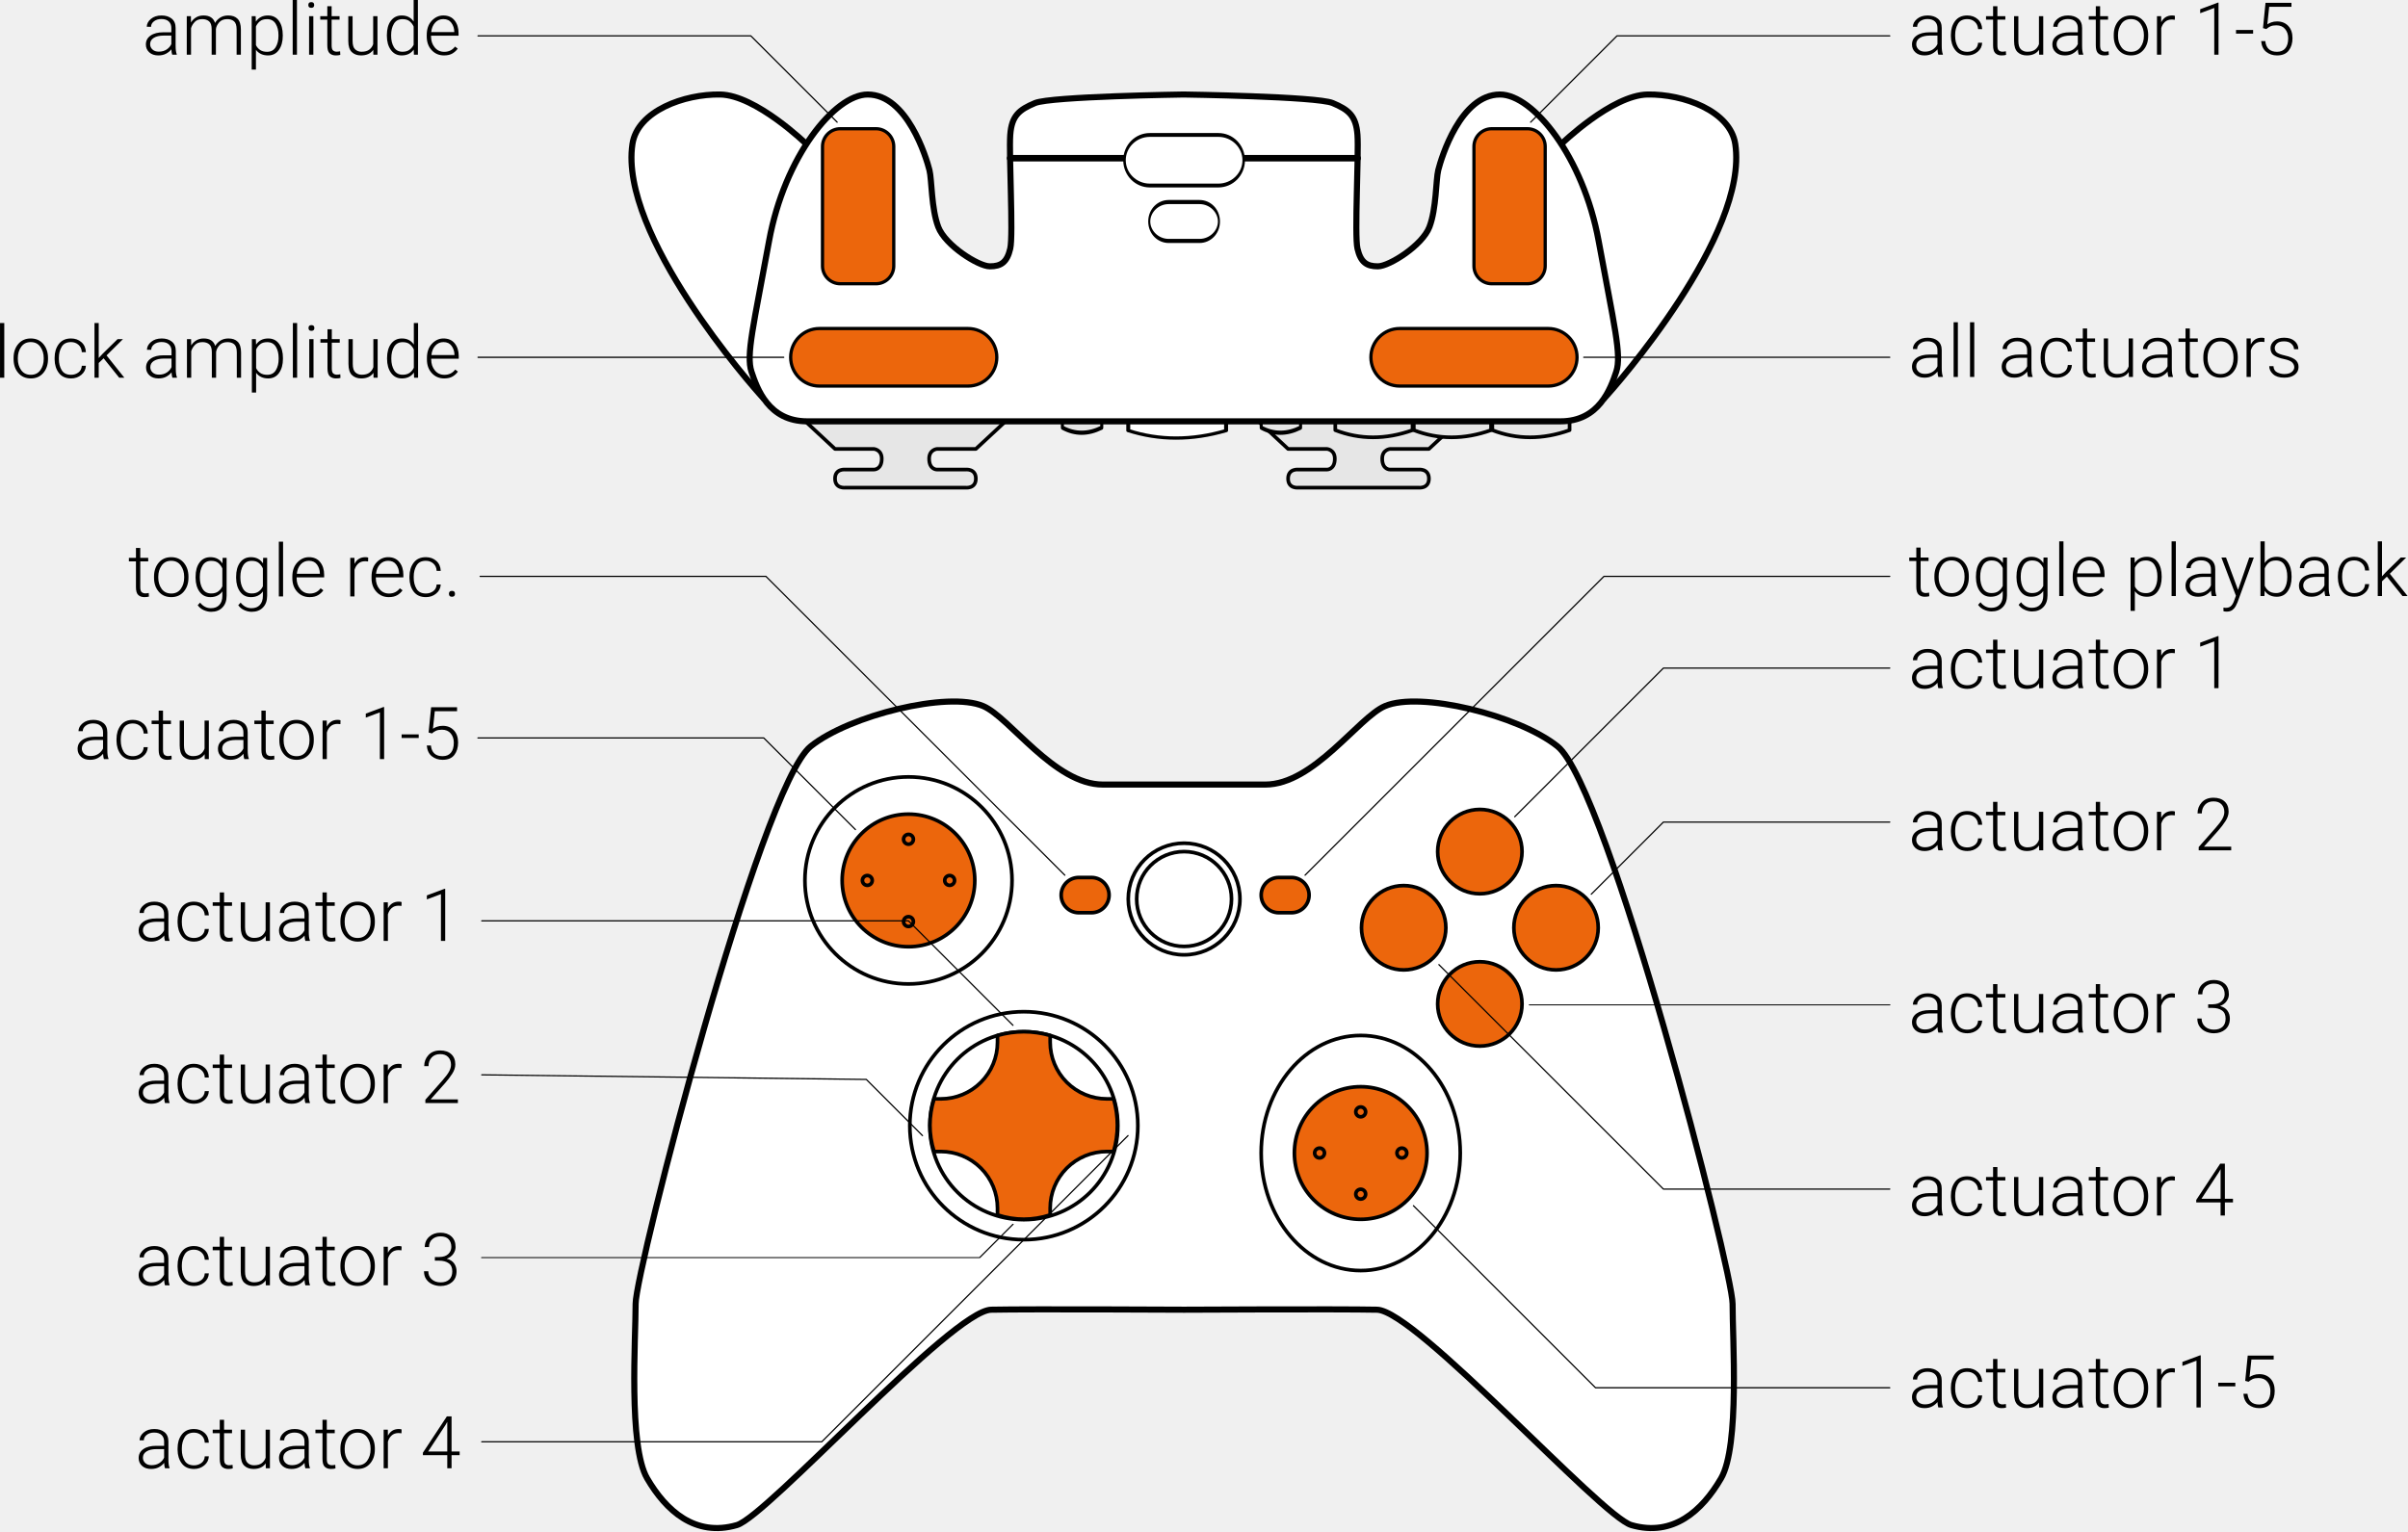
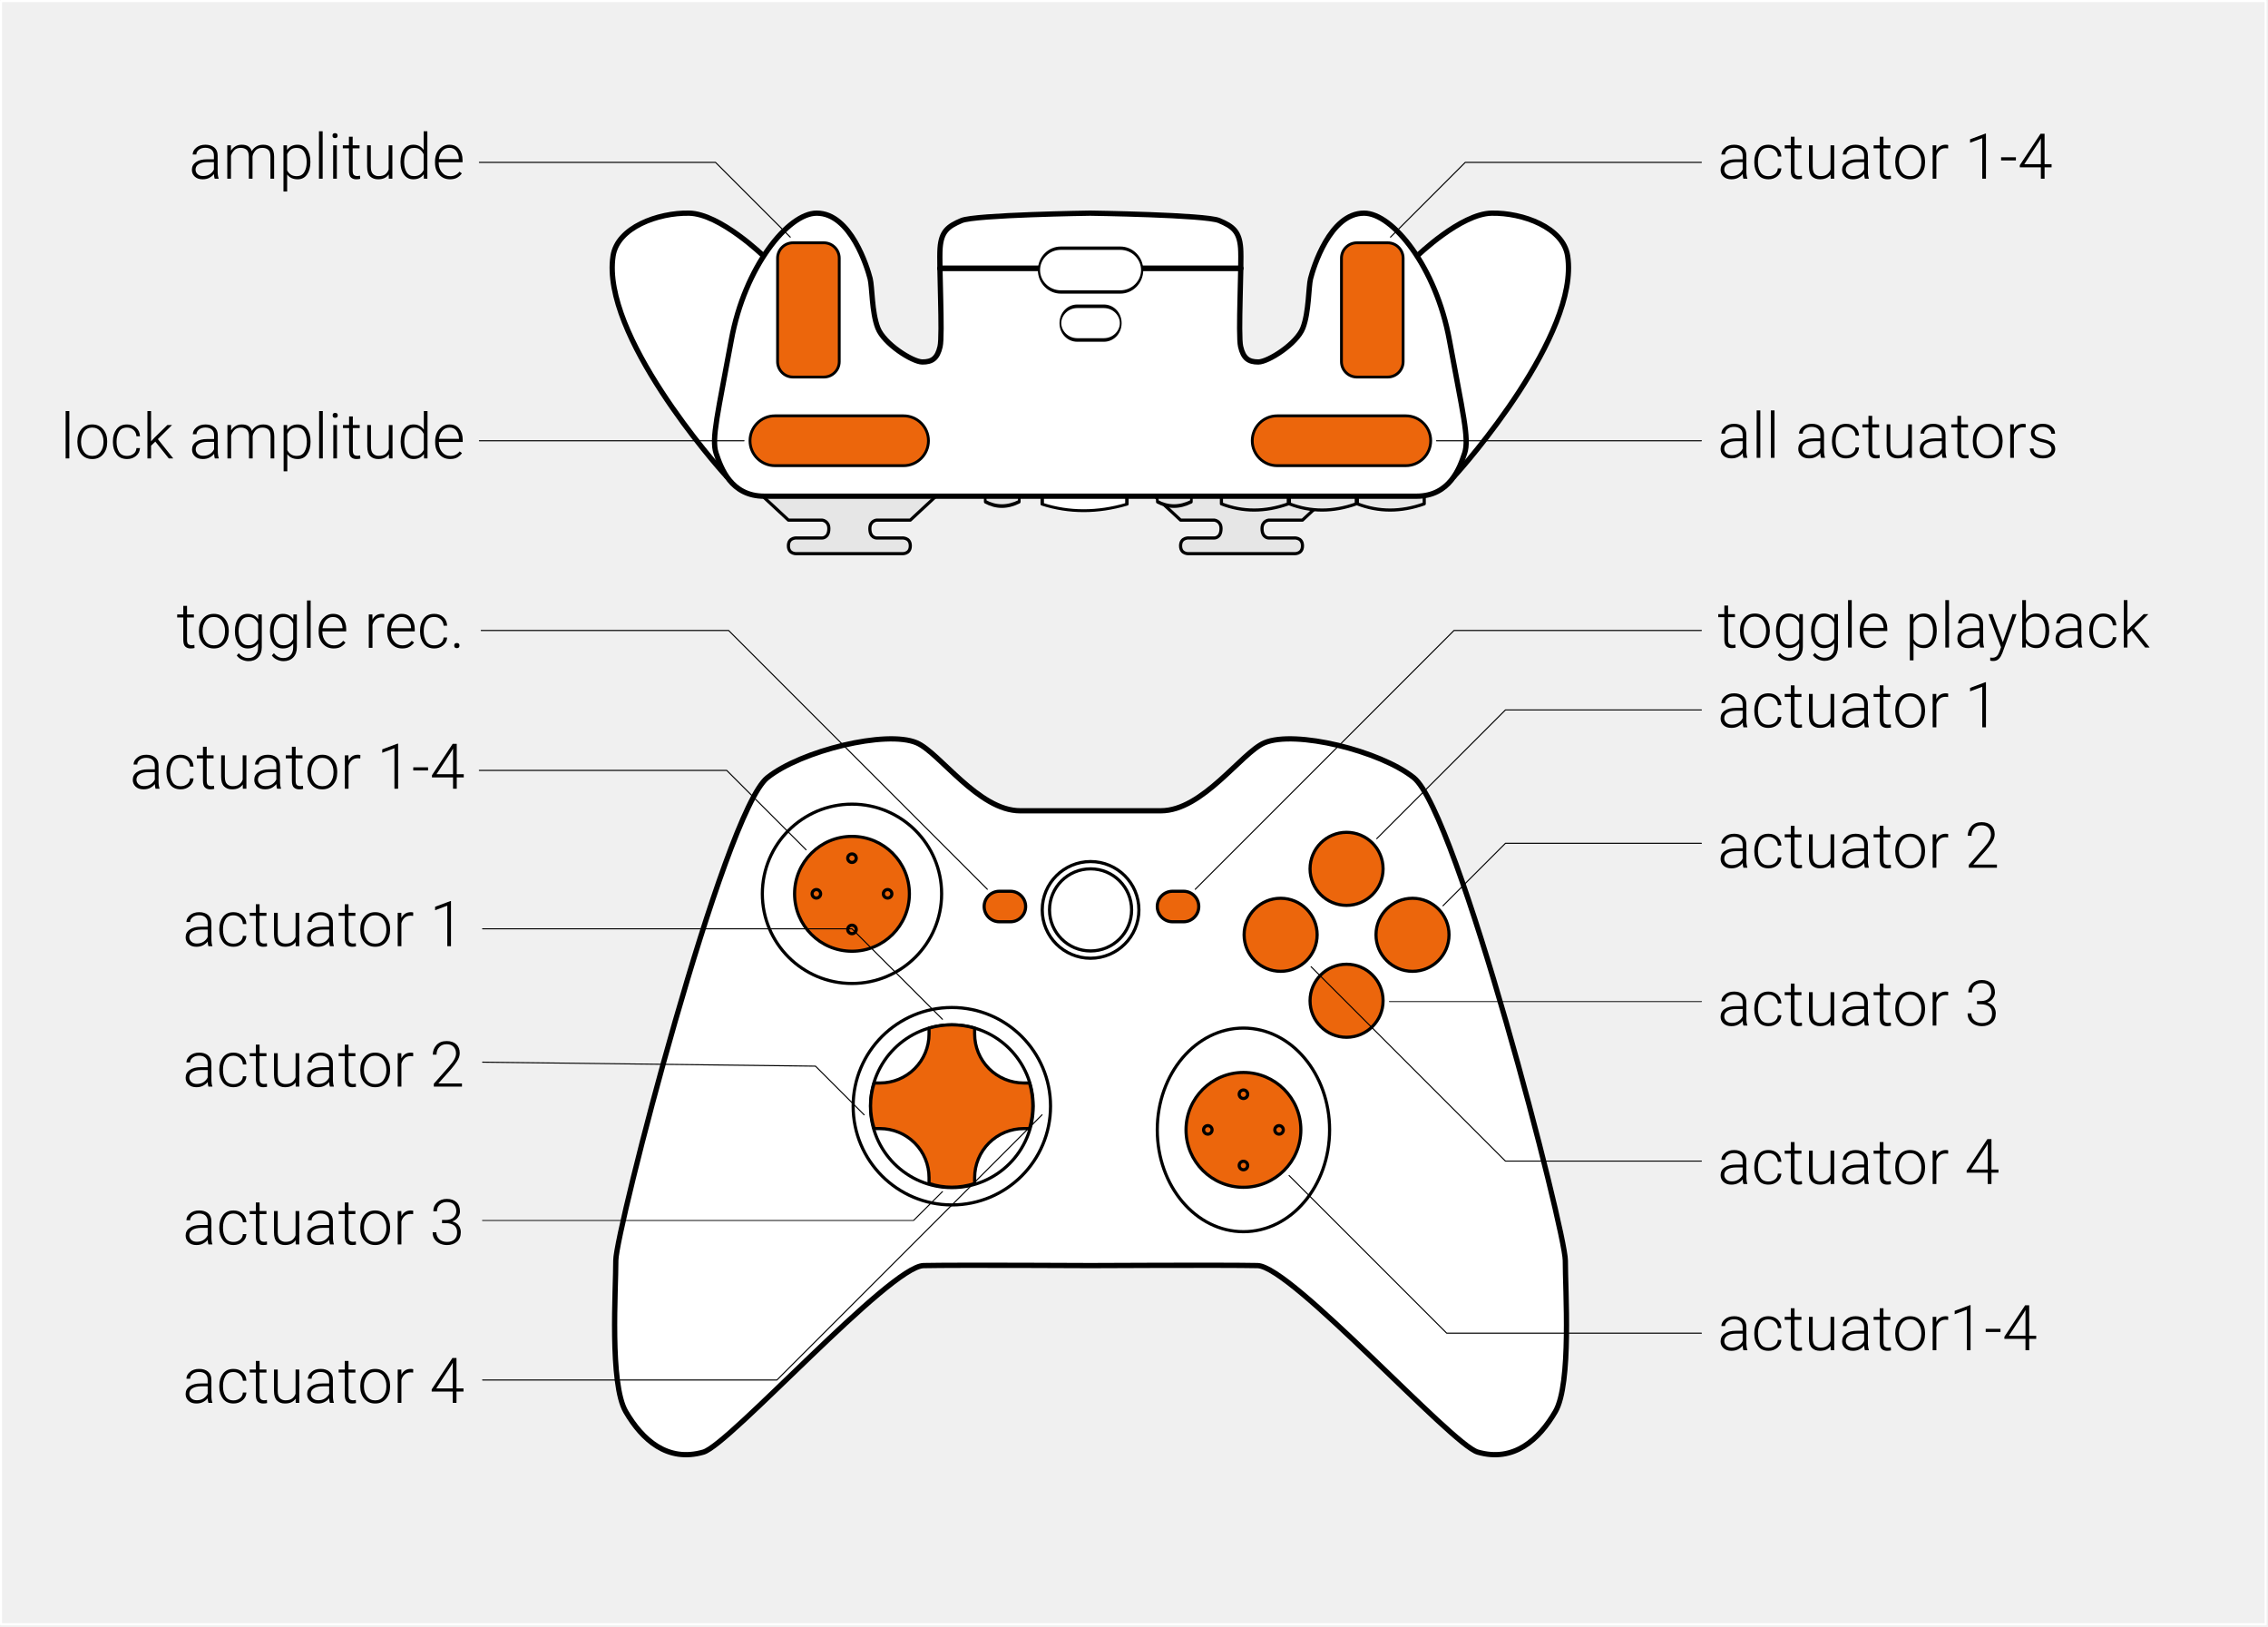
- <svg xmlns="http://www.w3.org/2000/svg" width="100%" height="100%" viewBox="0 0 1237 787" version="1.1" xml:space="preserve" style="fill-rule:evenodd;clip-rule:evenodd;stroke-linecap:round;stroke-linejoin:round;stroke-miterlimit:1.5;">
-   <g transform="matrix(1,0,0,1,-38.3252,-2601.12)">
-     <g transform="matrix(0.541861,0,0,0.313568,0,2386.98)">
+ <svg xmlns="http://www.w3.org/2000/svg" width="100%" height="100%" viewBox="0 0 1346 965" version="1.1" xml:space="preserve" style="fill-rule:evenodd;clip-rule:evenodd;stroke-linecap:round;stroke-linejoin:round;stroke-miterlimit:1.5;">
+   <g transform="matrix(1,0,0,1,-1589.4,-2523.21)">
+     <g transform="matrix(0.541861,0,0,0.313568,1590.02,2386.98)">
      <g transform="matrix(1.84549,0,0,3.1891,-418.924,-177.403)">
        <path d="M781.883,486.27L679.024,486.27L694.281,500.455L714.25,500.455C714.25,500.455 718.282,500.791 718.282,505.469C718.282,511.178 714.25,511.059 714.25,511.059L699.628,511.059C699.628,511.059 694.281,510.38 694.281,515.71C694.281,521.039 699.628,520.347 699.628,520.347L761.279,520.347C761.279,520.347 766.626,521.039 766.626,515.71C766.626,510.38 761.279,511.059 761.279,511.059L746.657,511.059C746.657,511.059 742.625,511.178 742.625,505.469C742.625,500.791 746.657,500.455 746.657,500.455L766.626,500.455L781.883,486.27Z" style="fill:rgb(230,230,230);stroke:black;stroke-width:1.87px;" />
        <g transform="matrix(1,0,0,1,232.744,0)">
          <path d="M781.883,486.27L679.024,486.27L694.281,500.455L714.25,500.455C714.25,500.455 718.282,500.791 718.282,505.469C718.282,511.178 714.25,511.059 714.25,511.059L699.628,511.059C699.628,511.059 694.281,510.38 694.281,515.71C694.281,521.039 699.628,520.347 699.628,520.347L761.279,520.347C761.279,520.347 766.626,521.039 766.626,515.71C766.626,510.38 761.279,511.059 761.279,511.059L746.657,511.059C746.657,511.059 742.625,511.178 742.625,505.469C742.625,500.791 746.657,500.455 746.657,500.455L766.626,500.455L781.883,486.27Z" style="fill:rgb(230,230,230);stroke:black;stroke-width:1.87px;" />
        </g>
        <g transform="matrix(1,0,0,1,-9.97856,0)">
          <path d="M1000.93,486.27L961.244,486.27L961.244,490.806C973.852,495.695 987.075,495.733 1000.93,490.806L1000.93,486.27Z" style="fill:rgb(230,230,230);stroke:black;stroke-width:1.87px;" />
        </g>
        <g transform="matrix(1.26619,0,0,1.04668,-372.198,-22.698)">
          <path d="M1000.93,486.27L961.244,486.27L961.244,490.806C973.852,495.695 987.075,495.733 1000.93,490.806L1000.93,486.27Z" style="fill:white;stroke:black;stroke-width:1.61px;" />
        </g>
        <g transform="matrix(0.509953,0,0,0.71362,320.886,139.258)">
          <path d="M1000.93,486.27L961.244,486.27L961.244,490.806C973.852,495.695 987.075,495.733 1000.93,490.806L1000.93,486.27Z" style="fill:rgb(230,230,230);stroke:black;stroke-width:3.02px;" />
        </g>
        <g transform="matrix(0.509953,0,0,0.71362,423.018,139.258)">
          <path d="M1000.93,486.27L961.244,486.27L961.244,490.806C973.852,495.695 987.075,495.733 1000.93,490.806L1000.93,486.27Z" style="fill:rgb(230,230,230);stroke:black;stroke-width:3.02px;" />
        </g>
        <g transform="matrix(1,0,0,1,30.3589,0)">
          <path d="M1000.93,486.27L961.244,486.27L961.244,490.806C973.852,495.695 987.075,495.733 1000.93,490.806L1000.93,486.27Z" style="fill:rgb(230,230,230);stroke:black;stroke-width:1.87px;" />
        </g>
        <g transform="matrix(1,0,0,1,70.6964,0)">
          <path d="M1000.93,486.27L961.244,486.27L961.244,490.806C973.852,495.695 987.075,495.733 1000.93,490.806L1000.93,486.27Z" style="fill:rgb(230,230,230);stroke:black;stroke-width:1.87px;" />
        </g>
        <path d="M679.581,343.79C679.581,343.79 653.691,318.641 635.291,318.329C616.891,318.017 592.769,326.752 590.208,343.79C583.218,390.292 651.513,468.153 657.758,474.703" style="fill:white;stroke:black;stroke-width:3.13px;" />
        <g transform="matrix(-1,0,0,1,1746.95,0)">
          <path d="M679.581,343.79C679.581,343.79 653.691,318.641 635.291,318.329C616.891,318.017 592.769,326.752 590.208,343.79C583.218,390.292 651.513,468.153 657.758,474.703" style="fill:white;stroke:black;stroke-width:3.13px;" />
        </g>
        <path d="M679.98,486.27L1066.97,486.27C1086.85,486.27 1092.72,469.403 1095.59,460.769C1098.46,452.135 1094.48,436.927 1086.55,393.576C1078.62,350.225 1052.81,318.329 1035.9,318.329C1015.62,318.329 1005.78,350.762 1004.16,357.19C1002.92,362.139 1003.25,376.983 999.617,386.429C995.985,395.875 979.039,406.591 973.191,406.624C967.342,406.656 964.272,404.48 962.663,397.508C961.053,390.536 963.379,349.04 962.663,339.113C961.946,329.186 958.048,326.132 949.907,322.716C941.766,319.299 873.35,318.329 873.35,318.329C873.35,318.329 805.186,319.299 797.045,322.716C788.904,326.132 785.006,329.186 784.289,339.113C783.572,349.04 785.898,390.536 784.289,397.508C782.68,404.48 779.61,406.656 773.761,406.624C767.913,406.591 750.967,395.875 747.335,386.429C743.704,376.983 744.031,362.139 742.787,357.19C741.172,350.762 731.332,318.329 711.051,318.329C694.142,318.329 668.327,350.225 660.401,393.576C652.475,436.927 648.496,452.135 651.363,460.769C654.231,469.403 660.104,486.27 679.98,486.27Z" style="fill:white;stroke:black;stroke-width:3.13px;" />
        <path d="M784.207,351.059L962.751,351.059" style="fill:none;stroke:black;stroke-width:3.33px;" />
        <path d="M724.449,345.064C724.449,340.014 720.349,335.914 715.299,335.914L696.999,335.914C691.949,335.914 687.849,340.014 687.849,345.064L687.849,406.424C687.849,411.474 691.949,415.574 696.999,415.574L715.299,415.574C720.349,415.574 724.449,411.474 724.449,406.424L724.449,345.064Z" style="fill:rgb(236,102,12);stroke:black;stroke-width:1.67px;" />
        <g transform="matrix(-1,0,0,1,1746.95,0)">
          <path d="M724.449,345.064C724.449,340.014 720.349,335.914 715.299,335.914L696.999,335.914C691.949,335.914 687.849,340.014 687.849,345.064L687.849,406.424C687.849,411.474 691.949,415.574 696.999,415.574L715.299,415.574C720.349,415.574 724.449,411.474 724.449,406.424L724.449,345.064Z" style="fill:rgb(236,102,12);stroke:black;stroke-width:1.67px;" />
        </g>
        <path d="M777.386,453.367C777.386,445.205 770.76,438.58 762.599,438.58L686.274,438.58C678.113,438.58 671.487,445.205 671.487,453.367C671.487,461.528 678.113,468.153 686.274,468.153L762.599,468.153C770.76,468.153 777.386,461.528 777.386,453.367Z" style="fill:rgb(236,102,12);stroke:black;stroke-width:1.67px;" />
        <g transform="matrix(-1,0,0,1,1746.95,0)">
          <path d="M777.386,453.367C777.386,445.205 770.76,438.58 762.599,438.58L686.274,438.58C678.113,438.58 671.487,445.205 671.487,453.367C671.487,461.528 678.113,468.153 686.274,468.153L762.599,468.153C770.76,468.153 777.386,461.528 777.386,453.367Z" style="fill:rgb(236,102,12);stroke:black;stroke-width:1.67px;" />
        </g>
        <g transform="matrix(0.338096,0,0,0.675864,628.672,77.1682)">
          <path d="M777.386,453.367C777.386,445.205 764.14,438.58 747.826,438.58L701.047,438.58C684.732,438.58 671.487,445.205 671.487,453.367C671.487,461.528 684.732,468.153 701.047,468.153L747.826,468.153C764.14,468.153 777.386,461.528 777.386,453.367Z" style="fill:white;stroke:black;stroke-width:3.12px;" />
        </g>
        <g transform="matrix(0.578273,0,0,0.878731,454.68,-46.2807)">
          <path d="M777.386,453.367C777.386,445.205 767.317,438.58 754.916,438.58L693.957,438.58C681.556,438.58 671.487,445.205 671.487,453.367C671.487,461.528 681.556,468.153 693.957,468.153L754.916,468.153C767.317,468.153 777.386,461.528 777.386,453.367Z" style="fill:white;stroke:black;stroke-width:2.24px;" />
        </g>
      </g>
    </g>
-     <g transform="matrix(0.541861,0,0,0.313568,0,2386.98)">
+     <g transform="matrix(0.541861,0,0,0.313568,1590.02,2386.98)">
      <g transform="matrix(1.84549,0,0,3.1891,-418.924,-177.403)">
        <path d="M1051.61,332.555L1095.97,288.198L1236.1,288.198" style="fill:none;stroke:black;stroke-width:0.63px;" />
      </g>
      <g transform="matrix(-1.84549,0,0,3.1891,2805.13,-177.403)">
        <path d="M1051.61,332.555L1095.97,288.198L1236.1,288.198" style="fill:none;stroke:black;stroke-width:0.63px;" />
      </g>
      <g transform="matrix(1.84549,0,0,3.1891,-418.924,-177.403)">
        <path d="M1078.9,453.367L1236.1,453.367" style="fill:none;stroke:black;stroke-width:0.63px;" />
      </g>
      <g transform="matrix(-1.71772,0,0,3.1891,2647.2,-177.403)">
        <path d="M1067.37,453.367L1236.1,453.367" style="fill:none;stroke:black;stroke-width:0.65px;" />
      </g>
      <g transform="matrix(1.84549,0,0,3.1891,-440.343,-144.334)">
        <g transform="matrix(37.5,0,0,37.5,1456.14,287.522)">
                </g>
-         <text x="1257.28px" y="287.522px" style="font-family:'Roboto-Light', 'Roboto';font-weight:300;font-size:37.5px;">actuat<tspan x="1361.1px " y="287.522px ">o</tspan>r 1-5</text>
+         <text x="1257.28px" y="287.522px" style="font-family:'Roboto-Light', 'Roboto';font-weight:300;font-size:37.5px;">actuat<tspan x="1361.1px " y="287.522px ">o</tspan>r 1-4</text>
      </g>
      <g transform="matrix(1.84549,0,0,3.1891,-2163.51,-144.334)">
        <g transform="matrix(37.5,0,0,37.5,1447.51,287.522)">
                </g>
        <text x="1283.74px" y="287.522px" style="font-family:'Roboto-Light', 'Roboto';font-weight:300;font-size:37.5px;">amplitude</text>
      </g>
      <g transform="matrix(1.84549,0,0,3.1891,-2163.51,384.98)">
        <g transform="matrix(37.5,0,0,37.5,1447.51,287.522)">
                </g>
        <text x="1207.53px" y="287.522px" style="font-family:'Roboto-Light', 'Roboto';font-weight:300;font-size:37.5px;">lock amplitude</text>
      </g>
      <g transform="matrix(1.84549,0,0,3.1891,-440.343,383.754)">
        <g transform="matrix(37.5,0,0,37.5,1459.72,287.522)">
                </g>
        <text x="1257.28px" y="287.522px" style="font-family:'Roboto-Light', 'Roboto';font-weight:300;font-size:37.5px;">all actuat<tspan x="1407.12px " y="287.522px ">o</tspan>rs</text>
      </g>
    </g>
-     <g transform="matrix(0.541861,0,0,0.313568,0,2386.98)">
+     <g transform="matrix(0.541861,0,0,0.313568,1590.02,2386.98)">
      <g transform="matrix(1.84549,0,0,3.1891,-418.924,-5.57261)">
        <path d="M873.602,888.886C873.602,888.886 952.57,888.475 972.676,888.886C992.783,889.297 1087.76,995.049 1103.36,999.557C1124.79,1005.75 1139.73,992.199 1149.43,975.568C1159.13,958.938 1155.29,902.953 1155.36,885.879C1155.42,868.805 1091.34,620.116 1065.41,599.388C1045.42,583.41 994.815,570.99 976.757,578.731C963.142,584.567 940.192,619.037 915.32,619.037L831.883,619.037C807.011,619.037 784.061,584.567 770.446,578.731C752.388,570.99 701.78,583.41 681.793,599.388C655.865,620.116 591.782,868.805 591.846,885.879C591.91,902.953 588.069,958.938 597.771,975.568C607.474,992.199 622.416,1005.75 643.846,999.557C659.44,995.049 754.42,889.297 774.527,888.886C794.633,888.475 873.602,888.886 873.602,888.886Z" style="fill:white;stroke:black;stroke-width:3.13px;" />
        <ellipse cx="964.329" cy="808.371" rx="51.131" ry="60.404" style="fill:none;stroke:black;stroke-width:1.87px;" />
        <circle cx="1025.53" cy="653.489" r="21.669" style="fill:rgb(236,102,12);stroke:black;stroke-width:1.87px;" />
        <g>
          <circle cx="732.014" cy="668.303" r="34.07" style="fill:rgb(236,102,12);stroke:black;stroke-width:1.87px;" />
          <g transform="matrix(1,0,0,1,-0.959505,0.597727)">
            <g transform="matrix(0.116387,0,0,0.116387,613.615,570.506)">
              <circle cx="1025.53" cy="653.489" r="21.669" style="fill:rgb(236,102,12);stroke:black;stroke-width:16.11px;" />
            </g>
            <g transform="matrix(0.116387,0,0,0.116387,613.615,612.789)">
              <circle cx="1025.53" cy="653.489" r="21.669" style="fill:rgb(236,102,12);stroke:black;stroke-width:16.11px;" />
            </g>
          </g>
          <g transform="matrix(6.12323e-17,1,-1,6.12323e-17,1399.72,-64.6706)">
            <g transform="matrix(0.116387,0,0,0.116387,613.615,570.506)">
              <circle cx="1025.53" cy="653.489" r="21.669" style="fill:rgb(236,102,12);stroke:black;stroke-width:16.11px;" />
            </g>
            <g transform="matrix(0.116387,0,0,0.116387,613.615,612.789)">
              <circle cx="1025.53" cy="653.489" r="21.669" style="fill:rgb(236,102,12);stroke:black;stroke-width:16.11px;" />
            </g>
          </g>
        </g>
        <g transform="matrix(1,0,0,1,232.315,140.068)">
          <circle cx="732.014" cy="668.303" r="34.07" style="fill:rgb(236,102,12);stroke:black;stroke-width:1.87px;" />
          <g transform="matrix(1,0,0,1,-0.959505,0.597727)">
            <g transform="matrix(0.116387,0,0,0.116387,613.615,570.506)">
              <circle cx="1025.53" cy="653.489" r="21.669" style="fill:rgb(236,102,12);stroke:black;stroke-width:16.11px;" />
            </g>
            <g transform="matrix(0.116387,0,0,0.116387,613.615,612.789)">
              <circle cx="1025.53" cy="653.489" r="21.669" style="fill:rgb(236,102,12);stroke:black;stroke-width:16.11px;" />
            </g>
          </g>
          <g transform="matrix(6.12323e-17,1,-1,6.12323e-17,1399.72,-64.6706)">
            <g transform="matrix(0.116387,0,0,0.116387,613.615,570.506)">
              <circle cx="1025.53" cy="653.489" r="21.669" style="fill:rgb(236,102,12);stroke:black;stroke-width:16.11px;" />
            </g>
            <g transform="matrix(0.116387,0,0,0.116387,613.615,612.789)">
              <circle cx="1025.53" cy="653.489" r="21.669" style="fill:rgb(236,102,12);stroke:black;stroke-width:16.11px;" />
            </g>
          </g>
        </g>
        <g transform="matrix(6.12323e-17,1,-1,6.12323e-17,1718.16,-332.911)">
          <circle cx="1025.53" cy="653.489" r="21.669" style="fill:rgb(236,102,12);stroke:black;stroke-width:1.87px;" />
        </g>
        <g transform="matrix(1,0,0,1,0,78.2649)">
          <circle cx="1025.53" cy="653.489" r="21.669" style="fill:rgb(236,102,12);stroke:black;stroke-width:1.87px;" />
        </g>
        <g transform="matrix(6.12323e-17,1,-1,6.12323e-17,1639.89,-332.911)">
          <circle cx="1025.53" cy="653.489" r="21.669" style="fill:rgb(236,102,12);stroke:black;stroke-width:1.87px;" />
        </g>
        <circle cx="873.602" cy="677.849" r="24.36" style="fill:white;stroke:black;stroke-width:1.87px;" />
        <circle cx="873.602" cy="677.849" r="28.684" style="fill:none;stroke:black;stroke-width:1.87px;" />
        <g transform="matrix(1.56142,0,0,1.56142,-410.969,-375.2)">
          <circle cx="732.014" cy="668.303" r="34.07" style="fill:none;stroke:black;stroke-width:1.2px;" />
        </g>
        <g transform="matrix(1.71914,0,0,1.71914,-467.162,-354.58)">
          <circle cx="732.014" cy="668.303" r="34.07" style="fill:none;stroke:black;stroke-width:1.09px;" />
        </g>
        <g transform="matrix(1.41721,0,0,1.41721,-246.141,-152.795)">
          <circle cx="732.014" cy="668.303" r="34.07" style="fill:none;stroke:black;stroke-width:1.32px;" />
        </g>
        <path d="M835.068,675.841C835.068,670.846 831.013,666.791 826.018,666.791L819.501,666.791C814.506,666.791 810.451,670.846 810.451,675.841C810.451,680.837 814.506,684.892 819.501,684.892L826.018,684.892C831.013,684.892 835.068,680.837 835.068,675.841Z" style="fill:rgb(236,102,12);stroke:black;stroke-width:1.87px;" />
        <g transform="matrix(1,0,0,1,102.748,0)">
          <path d="M835.068,675.841C835.068,670.846 831.013,666.791 826.018,666.791L819.501,666.791C814.506,666.791 810.451,670.846 810.451,675.841C810.451,680.837 814.506,684.892 819.501,684.892L826.018,684.892C831.013,684.892 835.068,680.837 835.068,675.841Z" style="fill:rgb(236,102,12);stroke:black;stroke-width:1.87px;" />
        </g>
        <path d="M748.637,780.556C756.357,780.556 763.762,777.489 769.221,772.03C774.68,766.571 777.747,759.167 777.747,751.447L777.747,747.967C786.765,745.408 795.783,745.398 804.801,747.967L804.801,751.447C804.801,759.167 807.868,766.571 813.327,772.03C818.787,777.489 826.191,780.556 833.911,780.556L837.391,780.556C839.972,789.575 839.962,798.593 837.391,807.611L833.911,807.611C826.191,807.611 818.787,810.678 813.327,816.137C807.868,821.596 804.801,829 804.801,836.721L804.801,840.2C795.783,843.111 786.765,843.122 777.747,840.2L777.747,836.721C777.747,829 774.68,821.596 769.221,816.137C763.762,810.678 756.357,807.611 748.637,807.611L745.158,807.611C742.326,798.593 742.356,789.575 745.158,780.556L748.637,780.556Z" style="fill:rgb(236,102,12);stroke:black;stroke-width:1.87px;" />
      </g>
    </g>
-     <g transform="matrix(0.541861,0,0,0.313568,0,2386.98)">
+     <g transform="matrix(0.541861,0,0,0.313568,1590.02,2386.98)">
      <g transform="matrix(1.84549,0,0,3.1891,-418.924,-81.7302)">
        <path d="M991.417,859.339L1084.95,952.875L1236.1,952.875" style="fill:none;stroke:black;stroke-width:0.63px;" />
      </g>
      <g transform="matrix(1.84549,0,0,3.1891,-418.924,-81.7302)">
        <path d="M1043.45,659.453L1119.82,583.083L1236.1,583.083" style="fill:none;stroke:black;stroke-width:0.63px;" />
      </g>
      <g transform="matrix(1.84549,0,0,3.1891,-418.924,170.607)">
        <path d="M1082.77,620.134L1119.82,583.083L1236.1,583.083" style="fill:none;stroke:black;stroke-width:0.63px;" />
      </g>
      <g transform="matrix(1.84549,0,0,-3.1891,-418.924,4491.01)">
        <path d="M1004.49,698.413L1119.82,583.083L1236.1,583.083" style="fill:none;stroke:black;stroke-width:0.63px;" />
      </g>
      <g transform="matrix(1.84549,0,0,3.1891,-475.268,-232.075)">
        <path d="M966.273,736.631L1119.82,583.083L1266.63,583.083" style="fill:none;stroke:black;stroke-width:0.63px;" />
      </g>
      <g transform="matrix(2.65154,0,0,-3.1891,-1496.23,4189.15)">
        <path d="M1137.81,583.083L1266.63,583.083" style="fill:none;stroke:black;stroke-width:0.5px;" />
      </g>
      <g transform="matrix(-1.84549,0,0,3.1891,2863.48,-232.075)">
        <path d="M966.273,736.631L1119.82,583.083L1266.63,583.083" style="fill:none;stroke:black;stroke-width:0.63px;" />
      </g>
      <g transform="matrix(-1.84549,0,0,3.1891,2861.4,32.6729)">
        <path d="M1072.72,630.182L1119.82,583.083L1266.63,583.083" style="fill:none;stroke:black;stroke-width:0.63px;" />
      </g>
      <g transform="matrix(1.84549,0,0,3.1891,-2163.51,743.374)">
        <g transform="matrix(37.5,0,0,37.5,1447.51,287.522)">
                </g>
        <text x="1276.42px" y="287.522px" style="font-family:'Roboto-Light', 'Roboto';font-weight:300;font-size:37.5px;">t<tspan x="1288.1px " y="287.522px ">o</tspan>ggle r<tspan x="1399.87px " y="287.522px ">e</tspan>c.</text>
      </g>
      <g transform="matrix(1.84549,0,0,3.1891,-2163.51,1009.97)">
        <g transform="matrix(37.5,0,0,37.5,1447.51,287.522)">
                </g>
-         <text x="1248.66px" y="287.522px" style="font-family:'Roboto-Light', 'Roboto';font-weight:300;font-size:37.5px;">actuat<tspan x="1352.48px " y="287.522px ">o</tspan>r 1-5</text>
+         <text x="1248.66px" y="287.522px" style="font-family:'Roboto-Light', 'Roboto';font-weight:300;font-size:37.5px;">actuat<tspan x="1352.48px " y="287.522px ">o</tspan>r 1-4</text>
      </g>
      <g transform="matrix(-1.84549,0,0,3.1891,2808.66,332.424)">
        <path d="M963.207,636.765L1016.89,583.083L1236.1,583.083" style="fill:none;stroke:black;stroke-width:0.63px;" />
      </g>
      <g transform="matrix(-1.84549,0,0,3.1891,2808.66,584.761)">
        <path d="M1009.69,614.311L1038.55,585.451L1236.1,583.083" style="fill:none;stroke:black;stroke-width:0.63px;" />
      </g>
      <g transform="matrix(-1.84549,0,0,-3.1891,2808.66,4905.16)">
        <path d="M904.094,740.429L1061.44,583.083L1236.1,583.083" style="fill:none;stroke:black;stroke-width:0.63px;" />
      </g>
      <g transform="matrix(-2.65154,0,0,-3.1891,3885.97,4603.31)">
        <path d="M1076.69,600.213L1088.62,583.083L1266.63,583.083" style="fill:none;stroke:black;stroke-width:0.5px;" />
      </g>
      <g transform="matrix(1.84549,0,0,3.1891,-2198.94,1307.87)">
        <g transform="matrix(37.5,0,0,37.5,1466.57,287.522)">
                </g>
        <text x="1299.23px" y="287.522px" style="font-family:'Roboto-Light', 'Roboto';font-weight:300;font-size:37.5px;">actuat<tspan x="1403.05px " y="287.522px ">o</tspan>r 1</text>
      </g>
      <g transform="matrix(1.84549,0,0,3.1891,-2198.94,1573.61)">
        <g transform="matrix(37.5,0,0,37.5,1466.57,287.522)">
                </g>
        <text x="1299.23px" y="287.522px" style="font-family:'Roboto-Light', 'Roboto';font-weight:300;font-size:37.5px;">actuat<tspan x="1403.05px " y="287.522px ">o</tspan>r 2</text>
      </g>
      <g transform="matrix(1.84549,0,0,3.1891,-2198.94,1872.26)">
        <g transform="matrix(37.5,0,0,37.5,1466.57,287.522)">
                </g>
        <text x="1299.23px" y="287.522px" style="font-family:'Roboto-Light', 'Roboto';font-weight:300;font-size:37.5px;">actuat<tspan x="1403.05px " y="287.522px ">o</tspan>r 3</text>
      </g>
      <g transform="matrix(1.84549,0,0,3.1891,-2198.94,2172.08)">
        <g transform="matrix(37.5,0,0,37.5,1466.57,287.522)">
                </g>
        <text x="1299.23px" y="287.522px" style="font-family:'Roboto-Light', 'Roboto';font-weight:300;font-size:37.5px;">actuat<tspan x="1403.05px " y="287.522px ">o</tspan>r 4</text>
      </g>
      <g transform="matrix(1.84549,0,0,3.1891,-440.343,742.761)">
        <g transform="matrix(37.5,0,0,37.5,1513.83,287.522)">
                </g>
        <text x="1257.28px" y="287.522px" style="font-family:'Roboto-Light', 'Roboto';font-weight:300;font-size:37.5px;">t<tspan x="1268.97px " y="287.522px ">o</tspan>ggle pla<tspan x="1417.46px " y="287.522px ">y</tspan>back</text>
      </g>
      <g transform="matrix(1.84549,0,0,3.1891,-440.343,893.719)">
        <g transform="matrix(37.5,0,0,37.5,1424.62,287.522)">
                </g>
        <text x="1257.28px" y="287.522px" style="font-family:'Roboto-Light', 'Roboto';font-weight:300;font-size:37.5px;">actuat<tspan x="1361.1px " y="287.522px ">o</tspan>r 1</text>
      </g>
      <g transform="matrix(1.84549,0,0,3.1891,-440.343,1159.45)">
        <g transform="matrix(37.5,0,0,37.5,1424.62,287.522)">
                </g>
        <text x="1257.28px" y="287.522px" style="font-family:'Roboto-Light', 'Roboto';font-weight:300;font-size:37.5px;">actuat<tspan x="1361.1px " y="287.522px ">o</tspan>r 2</text>
      </g>
      <g transform="matrix(1.84549,0,0,3.1891,-440.343,1458.1)">
        <g transform="matrix(37.5,0,0,37.5,1424.62,287.522)">
                </g>
        <text x="1257.28px" y="287.522px" style="font-family:'Roboto-Light', 'Roboto';font-weight:300;font-size:37.5px;">actuat<tspan x="1361.1px " y="287.522px ">o</tspan>r 3</text>
      </g>
      <g transform="matrix(1.84549,0,0,3.1891,-440.343,1757.93)">
        <g transform="matrix(37.5,0,0,37.5,1424.62,287.522)">
                </g>
        <text x="1257.28px" y="287.522px" style="font-family:'Roboto-Light', 'Roboto';font-weight:300;font-size:37.5px;">actuat<tspan x="1361.1px " y="287.522px ">o</tspan>r 4</text>
      </g>
      <g transform="matrix(1.84549,0,0,3.1891,-440.343,2072.41)">
        <g transform="matrix(37.5,0,0,37.5,1447.02,287.522)">
                </g>
-         <text x="1257.28px" y="287.522px" style="font-family:'Roboto-Light', 'Roboto';font-weight:300;font-size:37.5px;">actuat<tspan x="1361.1px " y="287.522px ">o</tspan>r1-5</text>
+         <text x="1257.28px" y="287.522px" style="font-family:'Roboto-Light', 'Roboto';font-weight:300;font-size:37.5px;">actuat<tspan x="1361.1px " y="287.522px ">o</tspan>r1-4</text>
+       </g>
+     </g>
+     <g transform="matrix(0.541861,0,0,0.313568,1590.02,2386.98)">
+       <g transform="matrix(1.97281,0,0,3.52838,-3245.11,-4476.07)">
+         <rect x="1644.92" y="1392.28" width="1257.25" height="870.501" style="fill:none;stroke:white;stroke-width:1.15px;" />
      </g>
    </g>
  </g>
</svg>
